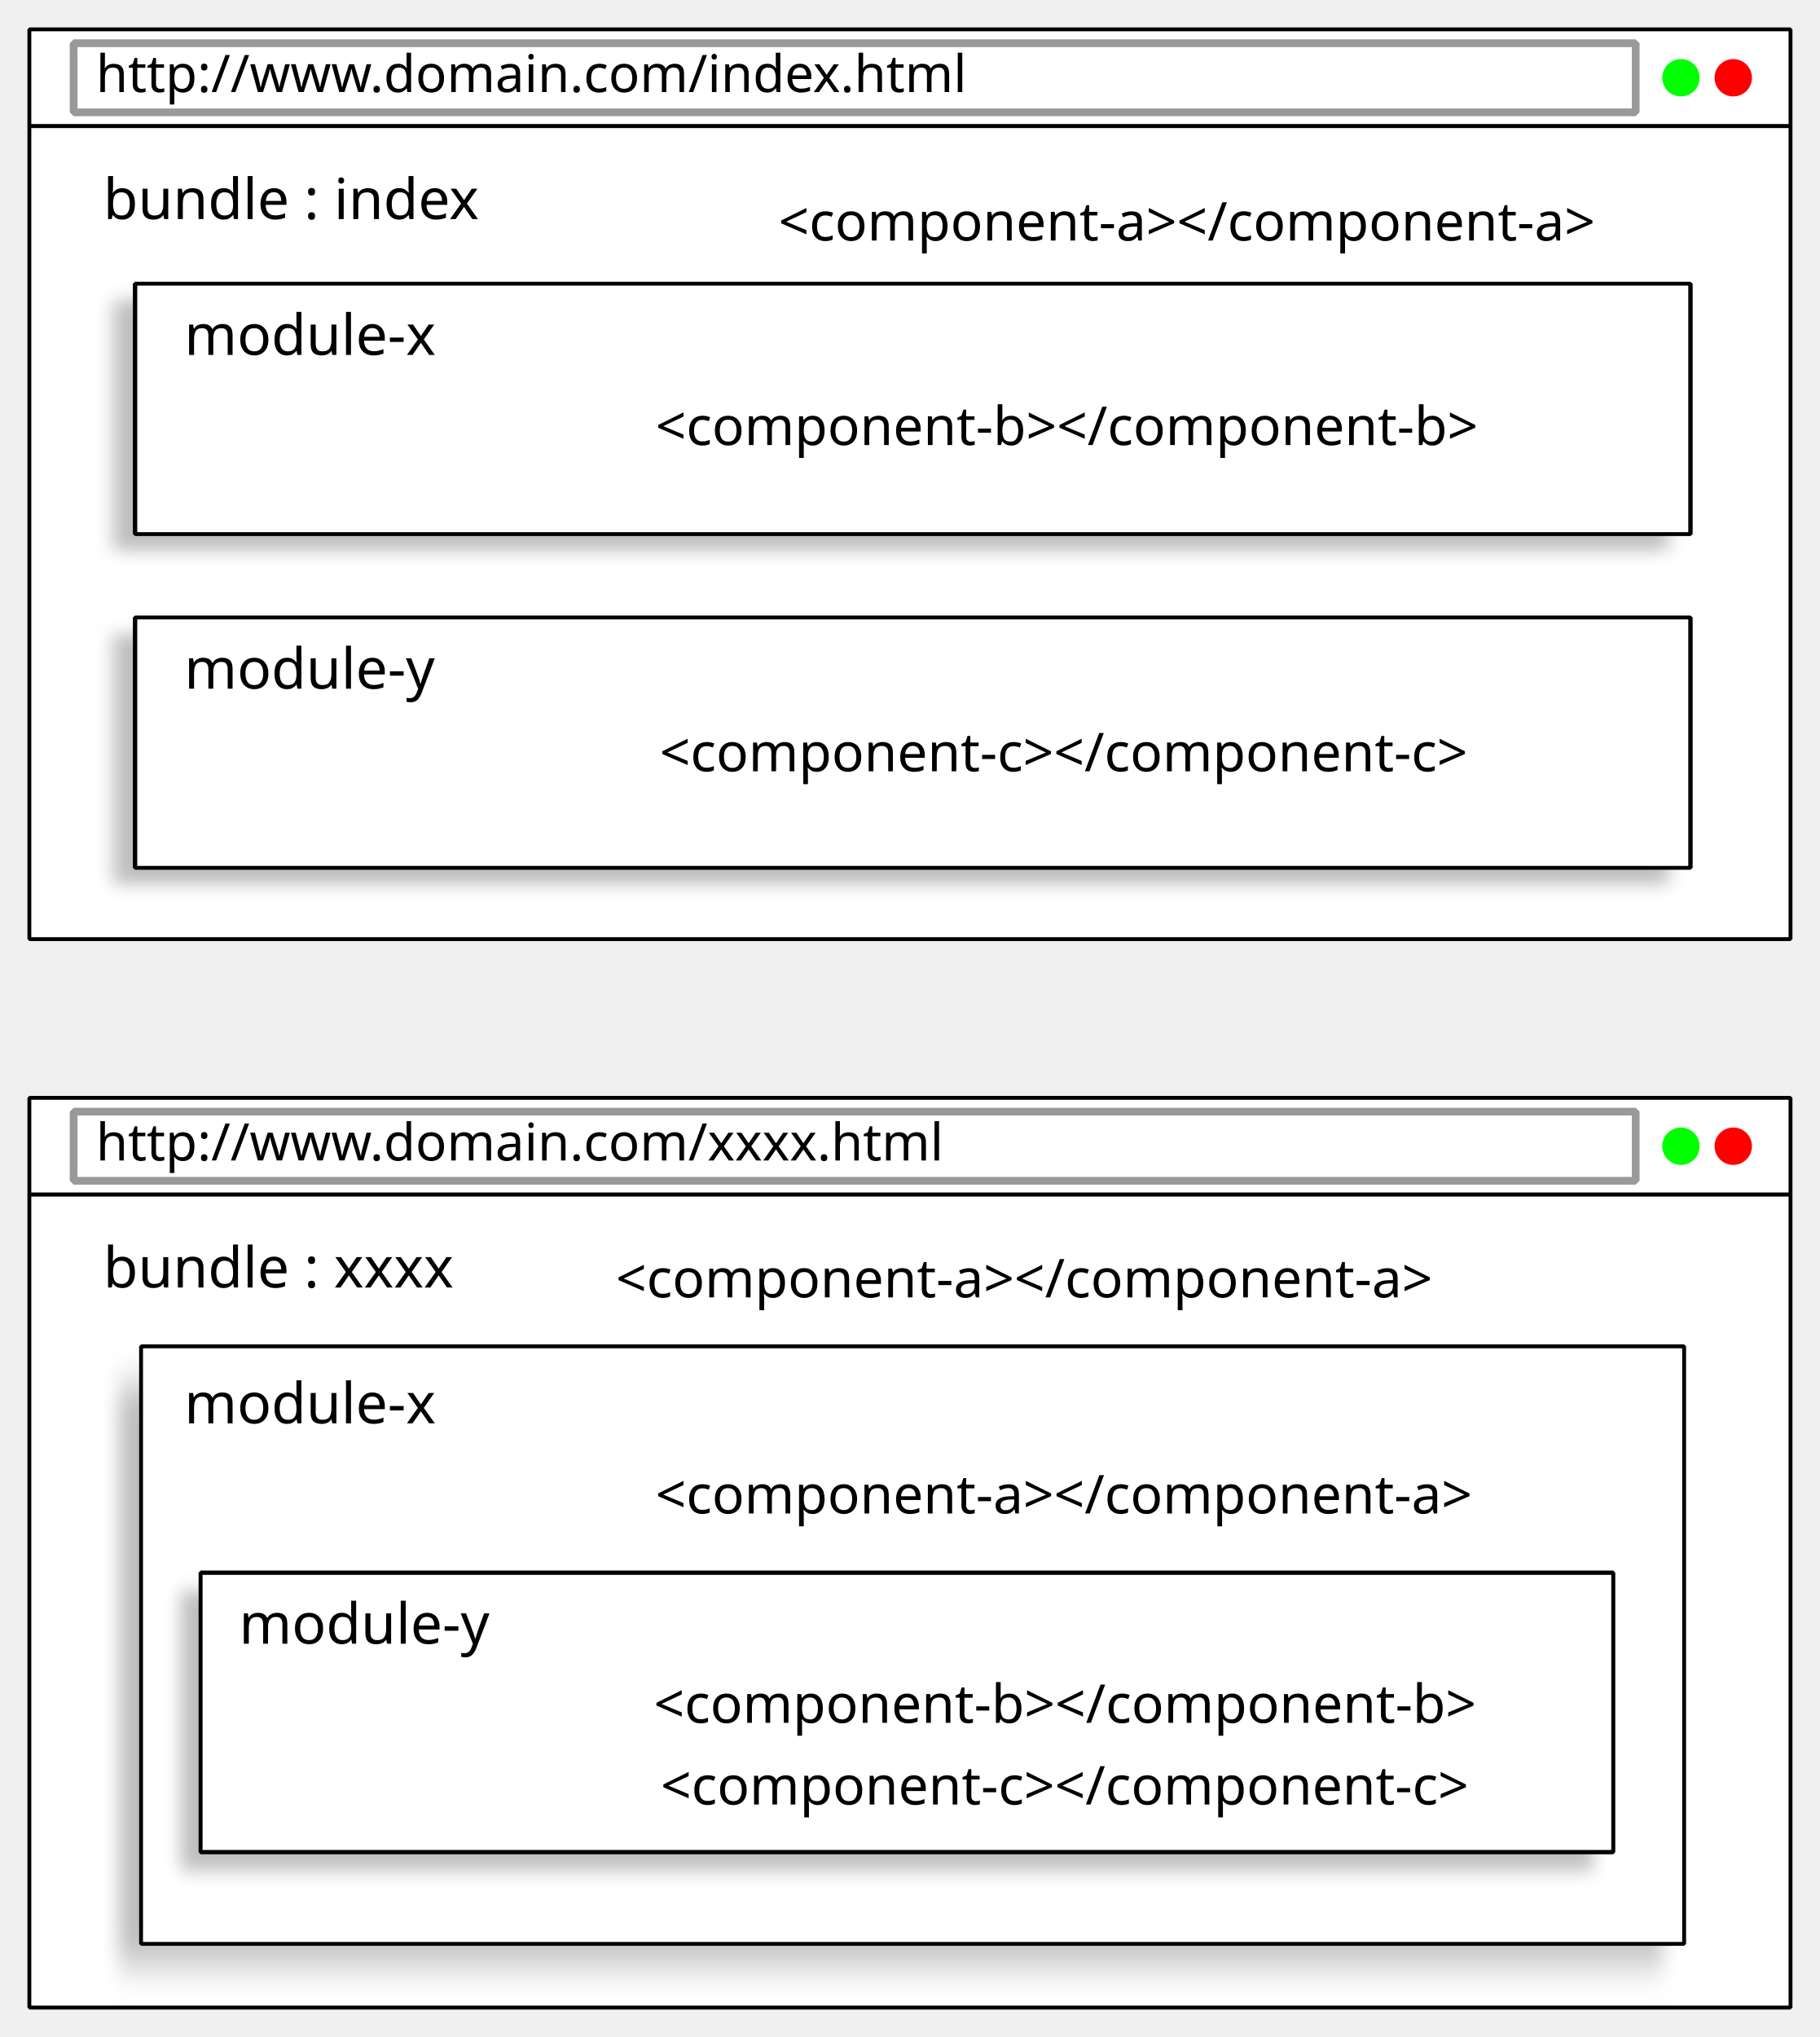
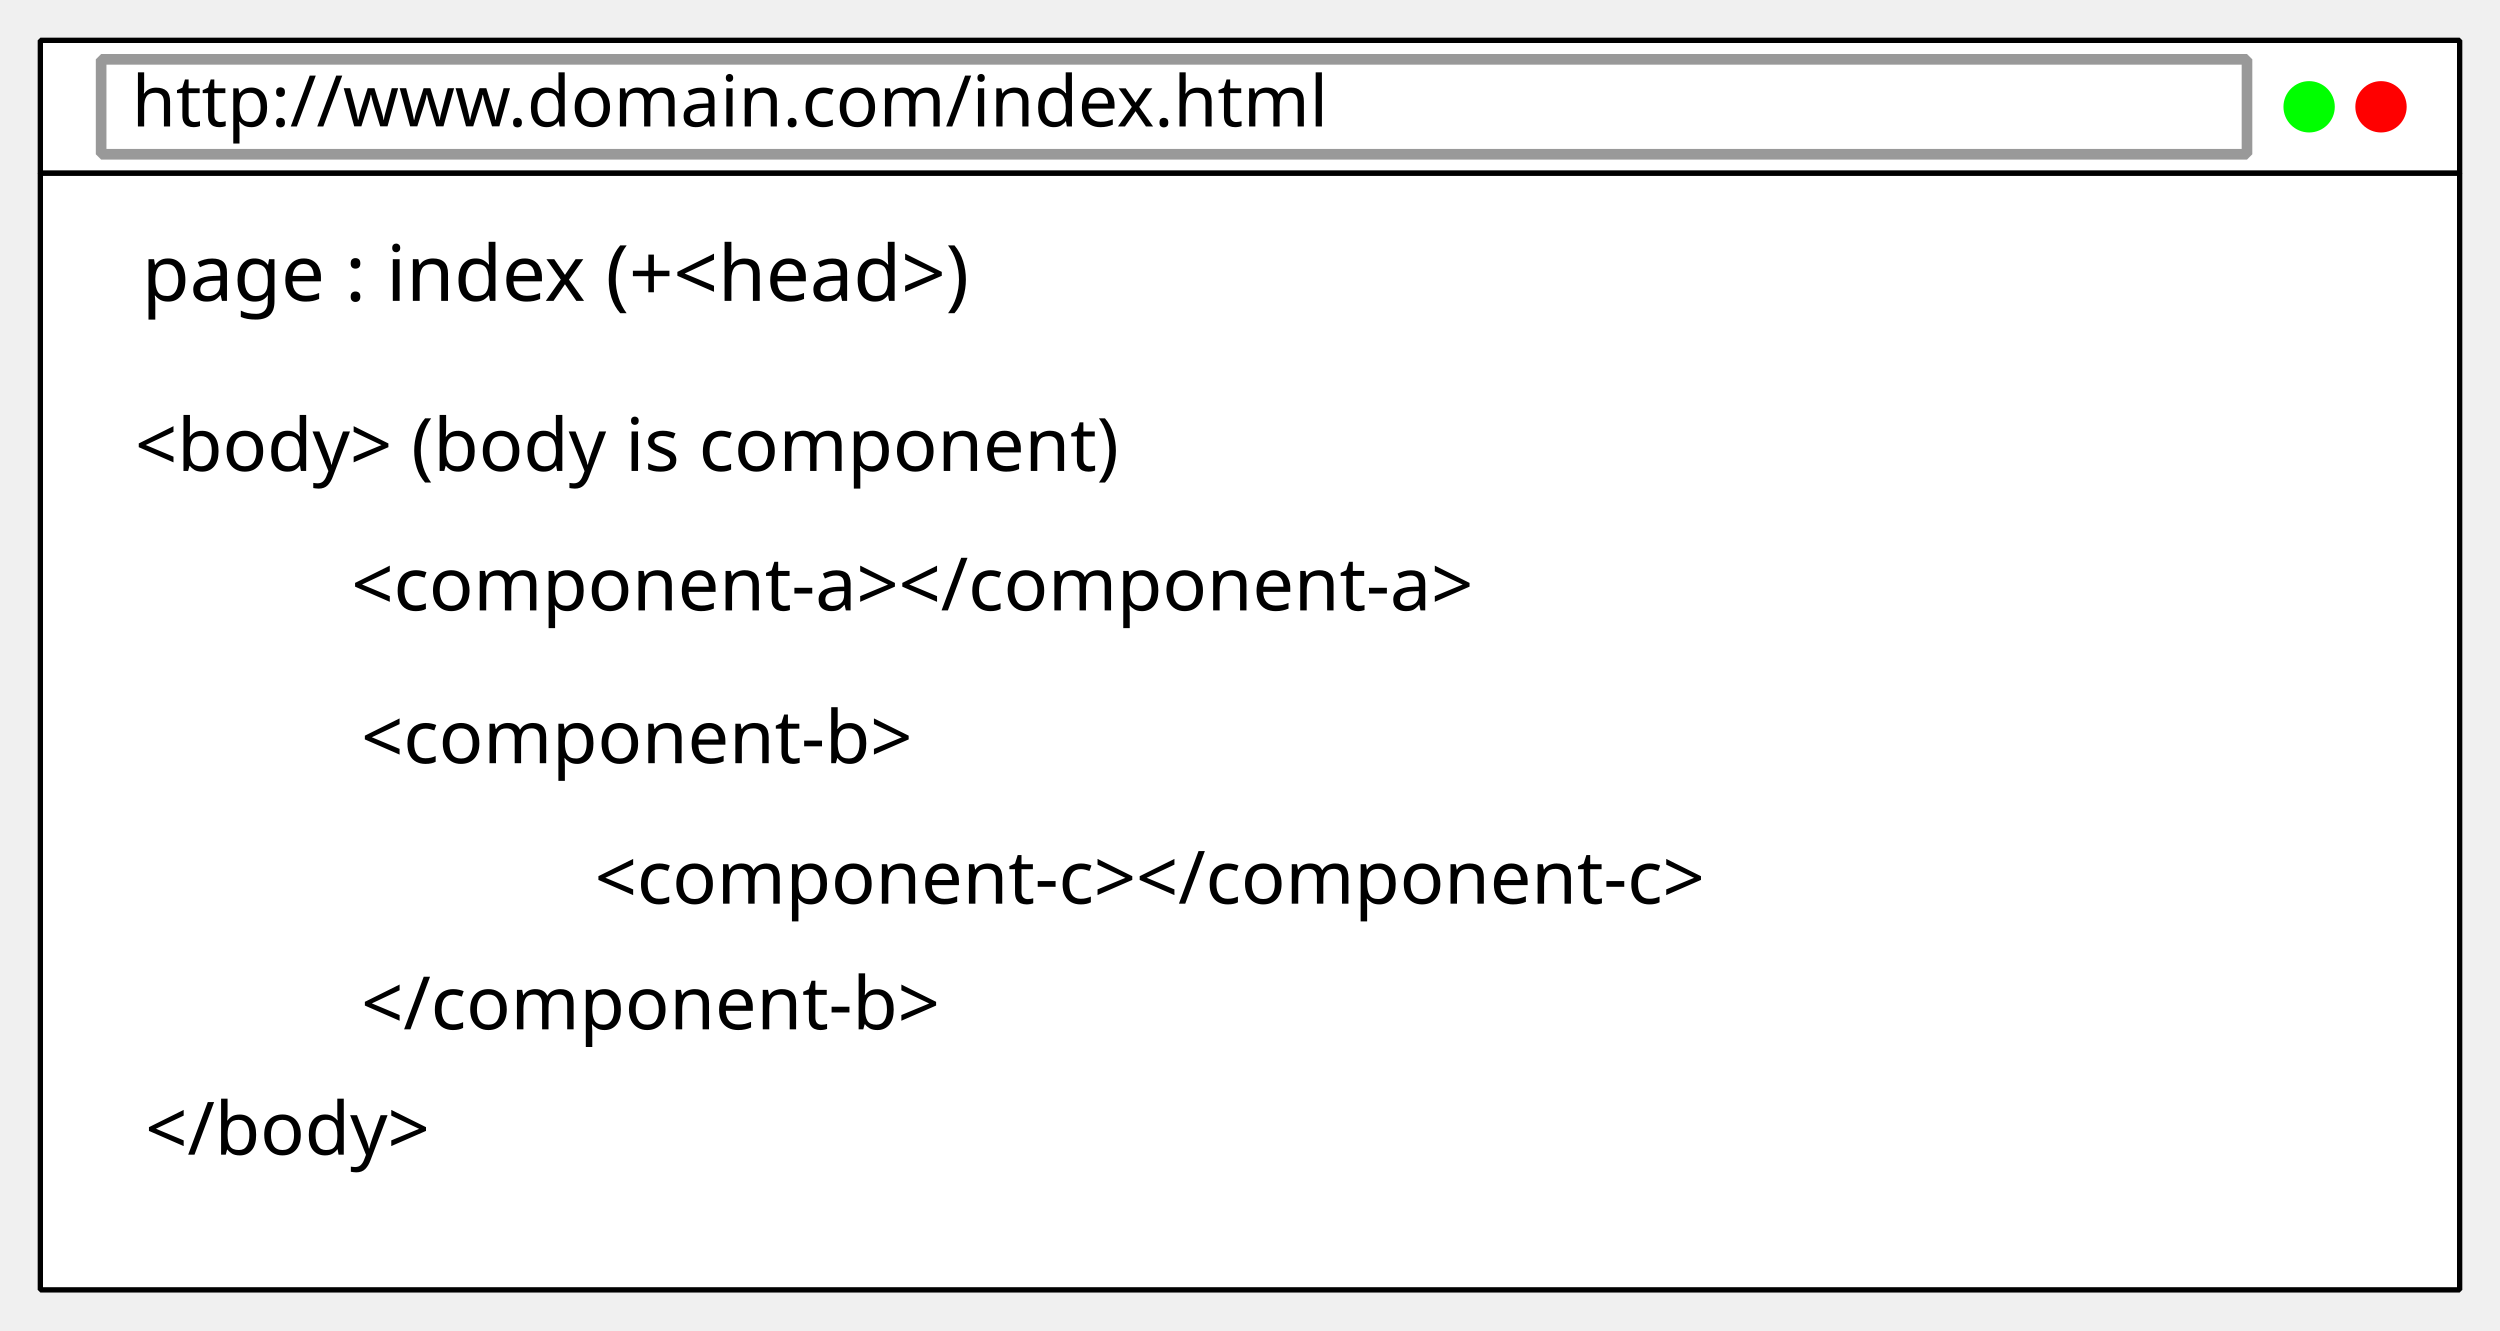
- <svg xmlns="http://www.w3.org/2000/svg" xmlns:ns1="http://www.openswatchbook.org/uri/2009/osb" width="132.693mm" height="148.503mm" viewBox="0 0 470.173 526.191" id="svg2" version="1.1">
+ <svg xmlns="http://www.w3.org/2000/svg" xmlns:ns1="http://www.openswatchbook.org/uri/2009/osb" version="1.1" id="svg2" viewBox="0 0 470.173 250.173" height="70.604mm" width="132.693mm">
  <defs id="defs4">
-     <linearGradient id="linearGradient4198" ns1:paint="solid">
-       <stop style="stop-color:#00ff00;stop-opacity:1;" offset="0" id="stop4200" />
+     <linearGradient ns1:paint="solid" id="linearGradient4198">
+       <stop id="stop4200" offset="0" style="stop-color:#00ff00;stop-opacity:1;" />
    </linearGradient>
-     <filter style="color-interpolation-filters:sRGB" id="filter4409" x="-0.014" width="1.028" y="-0.078" height="1.155">
-       <feGaussianBlur stdDeviation="2.1" id="feGaussianBlur4411" />
-     </filter>
-     <filter style="color-interpolation-filters:sRGB" id="filter4409-7" x="-0.014" width="1.028" y="-0.078" height="1.155">
-       <feGaussianBlur stdDeviation="2.1" id="feGaussianBlur4411-8" />
-     </filter>
-     <filter style="color-interpolation-filters:sRGB" id="filter4409-7-3" x="-0.014" width="1.028" y="-0.078" height="1.155">
-       <feGaussianBlur stdDeviation="2.1" id="feGaussianBlur4411-8-1" />
-     </filter>
-     <filter style="color-interpolation-filters:sRGB" id="filter4409-8" x="-0.014" width="1.028" y="-0.078" height="1.155">
-       <feGaussianBlur stdDeviation="2.1" id="feGaussianBlur4411-9" />
-     </filter>
  </defs>
-   <g id="layer1" transform="translate(-167.4134,-129.7756)">
-     <rect style="fill:#ffffff;fill-opacity:1;stroke:#000000;stroke-width:1;stroke-linecap:butt;stroke-linejoin:miter;stroke-miterlimit:0;stroke-dasharray:none;stroke-dashoffset:0;stroke-opacity:1" id="rect4236" width="455" height="25" x="175" y="137.362" />
-     <circle style="fill:#ff0000;fill-opacity:1;stroke:none;stroke-width:2;stroke-linecap:butt;stroke-linejoin:miter;stroke-miterlimit:0;stroke-dasharray:none;stroke-dashoffset:0;stroke-opacity:1" id="path4148" cx="615.208" cy="149.862" r="4.828" />
-     <circle style="fill:#00ff00;fill-opacity:1;stroke:none;stroke-width:2;stroke-linecap:butt;stroke-linejoin:miter;stroke-miterlimit:0;stroke-dasharray:none;stroke-dashoffset:0;stroke-opacity:1" id="path4148-3" cx="601.689" cy="149.862" r="4.828" />
-     <rect style="fill:#ffffff;fill-opacity:1;stroke:#999999;stroke-width:2;stroke-linecap:butt;stroke-linejoin:miter;stroke-miterlimit:0;stroke-dasharray:none;stroke-dashoffset:0;stroke-opacity:1" id="rect4175" width="403.571" height="17.857" x="186.433" y="140.934" ry="0" />
-     <text xml:space="preserve" style="font-style:normal;font-variant:normal;font-weight:normal;font-stretch:normal;font-size:13.383px;line-height:125%;font-family:Sans;-inkscape-font-specification:'Sans, Normal';text-align:start;letter-spacing:0px;word-spacing:0px;writing-mode:lr-tb;text-anchor:start;fill:#000000;fill-opacity:1;stroke:none;stroke-width:1px;stroke-linecap:butt;stroke-linejoin:miter;stroke-opacity:1" x="192.212" y="153.554" id="text4233">
-       <tspan id="tspan4235" x="192.212" y="153.554">http://www.domain.com/index.html</tspan>
+   <g transform="translate(-167.4134,-129.7756)" id="layer1">
+     <rect y="137.362" x="175" height="25" width="455" id="rect4236" style="fill:#ffffff;fill-opacity:1;stroke:#000000;stroke-width:1;stroke-linecap:butt;stroke-linejoin:miter;stroke-miterlimit:0;stroke-dasharray:none;stroke-dashoffset:0;stroke-opacity:1" />
+     <circle r="4.828" cy="149.862" cx="615.208" id="path4148" style="fill:#ff0000;fill-opacity:1;stroke:none;stroke-width:2;stroke-linecap:butt;stroke-linejoin:miter;stroke-miterlimit:0;stroke-dasharray:none;stroke-dashoffset:0;stroke-opacity:1" />
+     <circle r="4.828" cy="149.862" cx="601.689" id="path4148-3" style="fill:#00ff00;fill-opacity:1;stroke:none;stroke-width:2;stroke-linecap:butt;stroke-linejoin:miter;stroke-miterlimit:0;stroke-dasharray:none;stroke-dashoffset:0;stroke-opacity:1" />
+     <rect ry="0" y="140.934" x="186.433" height="17.857" width="403.571" id="rect4175" style="fill:#ffffff;fill-opacity:1;stroke:#999999;stroke-width:2;stroke-linecap:butt;stroke-linejoin:miter;stroke-miterlimit:0;stroke-dasharray:none;stroke-dashoffset:0;stroke-opacity:1" />
+     <text id="text4233" y="153.554" x="192.212" style="font-style:normal;font-variant:normal;font-weight:normal;font-stretch:normal;font-size:13.383px;line-height:125%;font-family:Sans;-inkscape-font-specification:'Sans, Normal';text-align:start;letter-spacing:0px;word-spacing:0px;writing-mode:lr-tb;text-anchor:start;fill:#000000;fill-opacity:1;stroke:none;stroke-width:1px;stroke-linecap:butt;stroke-linejoin:miter;stroke-opacity:1" xml:space="preserve">
+       <tspan y="153.554" x="192.212" id="tspan4235">http://www.domain.com/index.html</tspan>
    </text>
-     <rect style="fill:#ffffff;fill-opacity:1;stroke:#000000;stroke-width:1;stroke-linecap:butt;stroke-linejoin:miter;stroke-miterlimit:0;stroke-dasharray:none;stroke-dashoffset:0;stroke-opacity:1" id="rect4238" width="455" height="210" x="175" y="162.362" />
-     <text xml:space="preserve" style="font-style:normal;font-weight:normal;font-size:14.619px;line-height:125%;font-family:Sans;letter-spacing:0px;word-spacing:0px;fill:#000000;fill-opacity:1;stroke:none;stroke-width:1px;stroke-linecap:butt;stroke-linejoin:miter;stroke-opacity:1" x="194.091" y="186.364" id="text4240">
-       <tspan id="tspan4242" x="194.091" y="186.364">bundle : index</tspan>
+     <rect y="162.362" x="175" height="210" width="455" id="rect4238" style="fill:#ffffff;fill-opacity:1;stroke:#000000;stroke-width:1;stroke-linecap:butt;stroke-linejoin:miter;stroke-miterlimit:0;stroke-dasharray:none;stroke-dashoffset:0;stroke-opacity:1" />
+     <text id="text4240" y="186.364" x="194.091" style="font-style:normal;font-weight:normal;font-size:14.619px;line-height:125%;font-family:Sans;letter-spacing:0px;word-spacing:0px;fill:#000000;fill-opacity:1;stroke:none;stroke-width:1px;stroke-linecap:butt;stroke-linejoin:miter;stroke-opacity:1" xml:space="preserve">
+       <tspan y="186.364" x="194.091" id="tspan4242">page : index (+&lt;head&gt;)</tspan>
    </text>
-     <g id="g4439" transform="translate(-6.002526,-4.484772)">
-       <g transform="matrix(1.131968,0,0,0.9949922,-43.14922,2.644067)" id="g4413">
-         <rect style="fill:#808080;fill-opacity:0.514;stroke:none;stroke-width:1;stroke-linecap:butt;stroke-linejoin:miter;stroke-miterlimit:0;stroke-dasharray:none;stroke-dashoffset:0;stroke-opacity:1;filter:url(#filter4409)" id="rect4244-6" width="355" height="65" x="217.143" y="210.219" />
-         <rect style="fill:#ffffff;fill-opacity:1;stroke:#000000;stroke-width:1;stroke-linecap:butt;stroke-linejoin:miter;stroke-miterlimit:0;stroke-dasharray:none;stroke-dashoffset:0;stroke-opacity:1" id="rect4244" width="355" height="65" x="222.143" y="205.934" />
-       </g>
-       <text id="text4240-2" y="225.936" x="221.019" style="font-style:normal;font-weight:normal;font-size:14.619px;line-height:125%;font-family:Sans;letter-spacing:0px;word-spacing:0px;fill:#000000;fill-opacity:1;stroke:none;stroke-width:1px;stroke-linecap:butt;stroke-linejoin:miter;stroke-opacity:1" xml:space="preserve">
-         <tspan y="225.936" x="221.019" id="tspan4242-1">module-x</tspan>
-       </text>
-     </g>
-     <g transform="translate(-6.002525,81.72843)" id="g4439-5">
-       <g transform="matrix(1.131968,0,0,0.9949922,-43.14922,2.644067)" id="g4413-7">
-         <rect style="fill:#808080;fill-opacity:0.514;stroke:none;stroke-width:1;stroke-linecap:butt;stroke-linejoin:miter;stroke-miterlimit:0;stroke-dasharray:none;stroke-dashoffset:0;stroke-opacity:1;filter:url(#filter4409-7)" id="rect4244-6-4" width="355" height="65" x="217.143" y="210.219" />
-         <rect style="fill:#ffffff;fill-opacity:1;stroke:#000000;stroke-width:1;stroke-linecap:butt;stroke-linejoin:miter;stroke-miterlimit:0;stroke-dasharray:none;stroke-dashoffset:0;stroke-opacity:1" id="rect4244-1" width="355" height="65" x="222.143" y="205.934" />
-       </g>
-       <text id="text4240-2-8" y="225.936" x="221.019" style="font-style:normal;font-weight:normal;font-size:14.619px;line-height:125%;font-family:Sans;letter-spacing:0px;word-spacing:0px;fill:#000000;fill-opacity:1;stroke:none;stroke-width:1px;stroke-linecap:butt;stroke-linejoin:miter;stroke-opacity:1" xml:space="preserve">
-         <tspan y="225.936" x="221.019" id="tspan4242-1-5">module-y</tspan>
-       </text>
-     </g>
-     <text xml:space="preserve" style="font-style:normal;font-weight:normal;font-size:13.855px;line-height:125%;font-family:Sans;letter-spacing:0px;word-spacing:0px;fill:#000000;fill-opacity:1;stroke:none;stroke-width:1px;stroke-linecap:butt;stroke-linejoin:miter;stroke-opacity:1" x="336.77" y="244.731" id="text4482">
-       <tspan id="tspan4484" x="336.77" y="244.731">&lt;component-b&gt;&lt;/component-b&gt;</tspan>
-       <tspan x="336.77" y="262.049" id="tspan4486" />
+     <text id="text4482" y="273.302" x="235.342" style="font-style:normal;font-weight:normal;font-size:13.855px;line-height:125%;font-family:Sans;letter-spacing:0px;word-spacing:0px;fill:#000000;fill-opacity:1;stroke:none;stroke-width:1px;stroke-linecap:butt;stroke-linejoin:miter;stroke-opacity:1" xml:space="preserve">
+       <tspan y="273.302" x="235.342" id="tspan4484">&lt;component-b&gt;</tspan>
+       <tspan id="tspan4486" y="290.621" x="235.342" />
    </text>
-     <text xml:space="preserve" style="font-style:normal;font-weight:normal;font-size:13.855px;line-height:125%;font-family:Sans;letter-spacing:0px;word-spacing:0px;fill:#000000;fill-opacity:1;stroke:none;stroke-width:1px;stroke-linecap:butt;stroke-linejoin:miter;stroke-opacity:1" x="337.842" y="329.016" id="text4482-3">
-       <tspan id="tspan4484-8" x="337.842" y="329.016">&lt;component-c&gt;&lt;/component-c&gt;</tspan>
-       <tspan x="337.842" y="346.335" id="tspan4486-8" />
+     <text id="text4482-3" y="299.731" x="279.27" style="font-style:normal;font-weight:normal;font-size:13.855px;line-height:125%;font-family:Sans;letter-spacing:0px;word-spacing:0px;fill:#000000;fill-opacity:1;stroke:none;stroke-width:1px;stroke-linecap:butt;stroke-linejoin:miter;stroke-opacity:1" xml:space="preserve">
+       <tspan y="299.731" x="279.27" id="tspan4484-8">&lt;component-c&gt;&lt;/component-c&gt;</tspan>
+       <tspan id="tspan4486-8" y="317.049" x="279.27" />
    </text>
-     <rect style="fill:#ffffff;fill-opacity:1;stroke:#000000;stroke-width:1;stroke-linecap:butt;stroke-linejoin:miter;stroke-miterlimit:0;stroke-dasharray:none;stroke-dashoffset:0;stroke-opacity:1" id="rect4236-6" width="455" height="25" x="175" y="413.362" />
-     <circle style="fill:#ff0000;fill-opacity:1;stroke:none;stroke-width:2;stroke-linecap:butt;stroke-linejoin:miter;stroke-miterlimit:0;stroke-dasharray:none;stroke-dashoffset:0;stroke-opacity:1" id="path4148-4" cx="615.208" cy="425.862" r="4.828" />
-     <circle style="fill:#00ff00;fill-opacity:1;stroke:none;stroke-width:2;stroke-linecap:butt;stroke-linejoin:miter;stroke-miterlimit:0;stroke-dasharray:none;stroke-dashoffset:0;stroke-opacity:1" id="path4148-3-3" cx="601.689" cy="425.862" r="4.828" />
-     <rect style="fill:#ffffff;fill-opacity:1;stroke:#999999;stroke-width:2;stroke-linecap:butt;stroke-linejoin:miter;stroke-miterlimit:0;stroke-dasharray:none;stroke-dashoffset:0;stroke-opacity:1" id="rect4175-3" width="403.571" height="17.857" x="186.433" y="416.934" ry="0" />
-     <text xml:space="preserve" style="font-style:normal;font-variant:normal;font-weight:normal;font-stretch:normal;font-size:13.383px;line-height:125%;font-family:Sans;-inkscape-font-specification:'Sans, Normal';text-align:start;letter-spacing:0px;word-spacing:0px;writing-mode:lr-tb;text-anchor:start;fill:#000000;fill-opacity:1;stroke:none;stroke-width:1px;stroke-linecap:butt;stroke-linejoin:miter;stroke-opacity:1" x="192.212" y="429.554" id="text4233-8">
-       <tspan id="tspan4235-6" x="192.212" y="429.554">http://www.domain.com/xxxx.html</tspan>
+     <text id="text4482-3-0-4-4" y="218.344" x="192.82" style="font-style:normal;font-weight:normal;font-size:13.855px;line-height:125%;font-family:Sans;letter-spacing:0px;word-spacing:0px;fill:#000000;fill-opacity:1;stroke:none;stroke-width:1px;stroke-linecap:butt;stroke-linejoin:miter;stroke-opacity:1" xml:space="preserve">
+       <tspan y="218.344" x="192.82" id="tspan4484-8-5-6-8">&lt;body&gt; (body is component)</tspan>
+       <tspan id="tspan4486-8-9-9-1" y="235.662" x="192.82" />
    </text>
-     <rect style="fill:#ffffff;fill-opacity:1;stroke:#000000;stroke-width:1;stroke-linecap:butt;stroke-linejoin:miter;stroke-miterlimit:0;stroke-dasharray:none;stroke-dashoffset:0;stroke-opacity:1" id="rect4238-0" width="455" height="210" x="175" y="438.362" />
-     <text xml:space="preserve" style="font-style:normal;font-weight:normal;font-size:14.619px;line-height:125%;font-family:Sans;letter-spacing:0px;word-spacing:0px;fill:#000000;fill-opacity:1;stroke:none;stroke-width:1px;stroke-linecap:butt;stroke-linejoin:miter;stroke-opacity:1" x="194.091" y="462.364" id="text4240-4">
-       <tspan id="tspan4242-8" x="194.091" y="462.364">bundle : xxxx</tspan>
+     <text id="text4482-3-0-4-4-1" y="244.575" x="233.504" style="font-style:normal;font-weight:normal;font-size:13.855px;line-height:125%;font-family:Sans;letter-spacing:0px;word-spacing:0px;fill:#000000;fill-opacity:1;stroke:none;stroke-width:1px;stroke-linecap:butt;stroke-linejoin:miter;stroke-opacity:1" xml:space="preserve">
+       <tspan y="244.575" x="233.504" id="tspan4484-8-5-6-8-2">&lt;component-a&gt;&lt;/component-a&gt;</tspan>
+       <tspan id="tspan4486-8-9-9-1-8" y="261.894" x="233.504" />
    </text>
-     <rect style="fill:#808080;fill-opacity:0.514;stroke:none;stroke-width:1;stroke-linecap:butt;stroke-linejoin:miter;stroke-miterlimit:0;stroke-dasharray:none;stroke-dashoffset:0;stroke-opacity:1;filter:url(#filter4409-8)" id="rect4244-6-9" width="355" height="65" x="217.143" y="210.219" transform="matrix(1.123665,0,0,2.304127,-45.87283,3.126564)" />
-     <rect style="fill:#ffffff;fill-opacity:1;stroke:#000000;stroke-width:1;stroke-linecap:butt;stroke-linejoin:miter;stroke-miterlimit:0;stroke-dasharray:none;stroke-dashoffset:0;stroke-opacity:1" id="rect4244-7" width="398.656" height="154.355" x="203.86" y="477.553" />
-     <text xml:space="preserve" style="font-style:normal;font-weight:normal;font-size:14.619px;line-height:125%;font-family:Sans;letter-spacing:0px;word-spacing:0px;fill:#000000;fill-opacity:1;stroke:none;stroke-width:1px;stroke-linecap:butt;stroke-linejoin:miter;stroke-opacity:1" x="215.017" y="497.451" id="text4240-2-7">
-       <tspan id="tspan4242-1-6" x="215.017" y="497.451">module-x</tspan>
+     <text id="text4482-3-0-4-4-9" y="346.931" x="194.74" style="font-style:normal;font-weight:normal;font-size:13.855px;line-height:125%;font-family:Sans;letter-spacing:0px;word-spacing:0px;fill:#000000;fill-opacity:1;stroke:none;stroke-width:1px;stroke-linecap:butt;stroke-linejoin:miter;stroke-opacity:1" xml:space="preserve">
+       <tspan y="346.931" x="194.74" id="tspan4484-8-5-6-8-9">&lt;/body&gt;</tspan>
+       <tspan id="tspan4486-8-9-9-1-0" y="364.25" x="194.74" />
    </text>
-     <g id="g4413-7-3" transform="matrix(1.028107,0,0,1.110522,-9.150005,307.3299)">
-       <rect y="210.219" x="217.143" height="65" width="355" id="rect4244-6-4-0" style="fill:#808080;fill-opacity:0.514;stroke:none;stroke-width:1;stroke-linecap:butt;stroke-linejoin:miter;stroke-miterlimit:0;stroke-dasharray:none;stroke-dashoffset:0;stroke-opacity:1;filter:url(#filter4409-7-3)" />
-       <rect y="205.934" x="222.143" height="65" width="355" id="rect4244-1-3" style="fill:#ffffff;fill-opacity:1;stroke:#000000;stroke-width:1;stroke-linecap:butt;stroke-linejoin:miter;stroke-miterlimit:0;stroke-dasharray:none;stroke-dashoffset:0;stroke-opacity:1" />
-     </g>
-     <text xml:space="preserve" style="font-style:normal;font-weight:normal;font-size:14.619px;line-height:125%;font-family:Sans;letter-spacing:0px;word-spacing:0px;fill:#000000;fill-opacity:1;stroke:none;stroke-width:1px;stroke-linecap:butt;stroke-linejoin:miter;stroke-opacity:1" x="229.159" y="554.37" id="text4240-2-8-0">
-       <tspan id="tspan4242-1-5-9" x="229.159" y="554.37">module-y</tspan>
-     </text>
-     <text xml:space="preserve" style="font-style:normal;font-weight:normal;font-size:13.855px;line-height:125%;font-family:Sans;letter-spacing:0px;word-spacing:0px;fill:#000000;fill-opacity:1;stroke:none;stroke-width:1px;stroke-linecap:butt;stroke-linejoin:miter;stroke-opacity:1" x="336.77" y="520.731" id="text4482-2">
-       <tspan id="tspan4484-5" x="336.77" y="520.731">&lt;component-a&gt;&lt;/component-a&gt;</tspan>
-       <tspan x="336.77" y="538.049" id="tspan4486-4" />
-     </text>
-     <text xml:space="preserve" style="font-style:normal;font-weight:normal;font-size:13.855px;line-height:125%;font-family:Sans;letter-spacing:0px;word-spacing:0px;fill:#000000;fill-opacity:1;stroke:none;stroke-width:1px;stroke-linecap:butt;stroke-linejoin:miter;stroke-opacity:1" x="336.326" y="574.813" id="text4482-3-0">
-       <tspan id="tspan4484-8-5" x="336.326" y="574.813">&lt;component-b&gt;&lt;/component-b&gt;</tspan>
-       <tspan x="336.326" y="592.132" id="tspan4486-8-9" />
-     </text>
-     <text xml:space="preserve" style="font-style:normal;font-weight:normal;font-size:13.855px;line-height:125%;font-family:Sans;letter-spacing:0px;word-spacing:0px;fill:#000000;fill-opacity:1;stroke:none;stroke-width:1px;stroke-linecap:butt;stroke-linejoin:miter;stroke-opacity:1" x="326.535" y="464.915" id="text4482-3-0-4">
-       <tspan id="tspan4484-8-5-6" x="326.535" y="464.915">&lt;component-a&gt;&lt;/component-a&gt;</tspan>
-       <tspan x="326.535" y="482.233" id="tspan4486-8-9-9" />
-     </text>
-     <text xml:space="preserve" style="font-style:normal;font-weight:normal;font-size:13.855px;line-height:125%;font-family:Sans;letter-spacing:0px;word-spacing:0px;fill:#000000;fill-opacity:1;stroke:none;stroke-width:1px;stroke-linecap:butt;stroke-linejoin:miter;stroke-opacity:1" x="338.106" y="595.915" id="text4482-3-0-4-2">
-       <tspan id="tspan4484-8-5-6-2" x="338.106" y="595.915">&lt;component-c&gt;&lt;/component-c&gt;</tspan>
-       <tspan x="338.106" y="613.233" id="tspan4486-8-9-9-4" />
-     </text>
-     <text xml:space="preserve" style="font-style:normal;font-weight:normal;font-size:13.855px;line-height:125%;font-family:Sans;letter-spacing:0px;word-spacing:0px;fill:#000000;fill-opacity:1;stroke:none;stroke-width:1px;stroke-linecap:butt;stroke-linejoin:miter;stroke-opacity:1" x="368.535" y="191.915" id="text4482-3-0-4-4">
-       <tspan id="tspan4484-8-5-6-8" x="368.535" y="191.915">&lt;component-a&gt;&lt;/component-a&gt;</tspan>
-       <tspan x="368.535" y="209.233" id="tspan4486-8-9-9-1" />
+     <text id="text4482-28" y="323.36" x="235.349" style="font-style:normal;font-weight:normal;font-size:13.855px;line-height:125%;font-family:Sans;letter-spacing:0px;word-spacing:0px;fill:#000000;fill-opacity:1;stroke:none;stroke-width:1px;stroke-linecap:butt;stroke-linejoin:miter;stroke-opacity:1" xml:space="preserve">
+       <tspan y="323.36" x="235.349" id="tspan4484-2">&lt;/component-b&gt;</tspan>
+       <tspan id="tspan4486-9" y="340.678" x="235.349" />
    </text>
  </g>
</svg>
